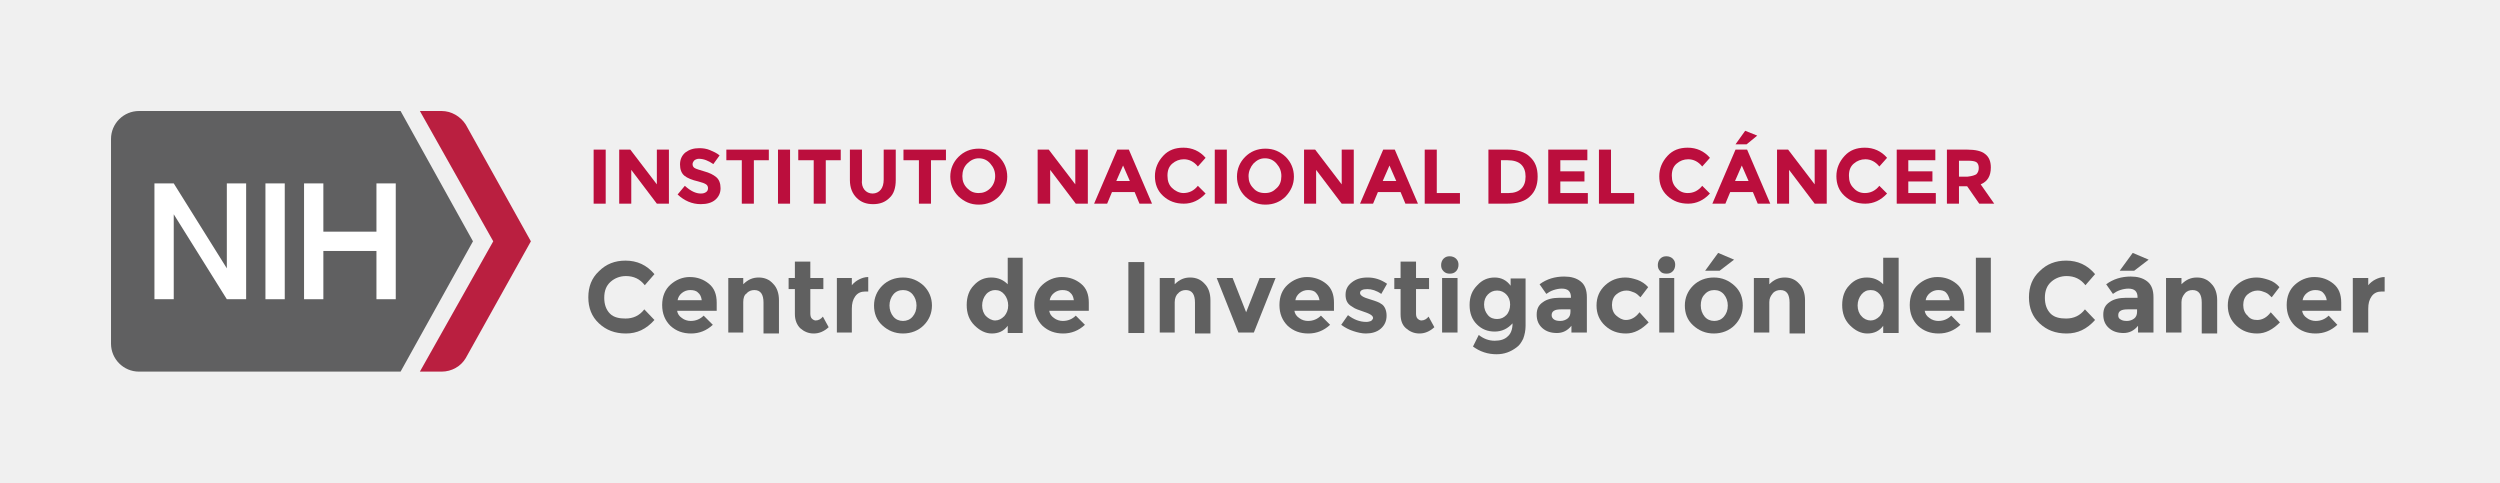
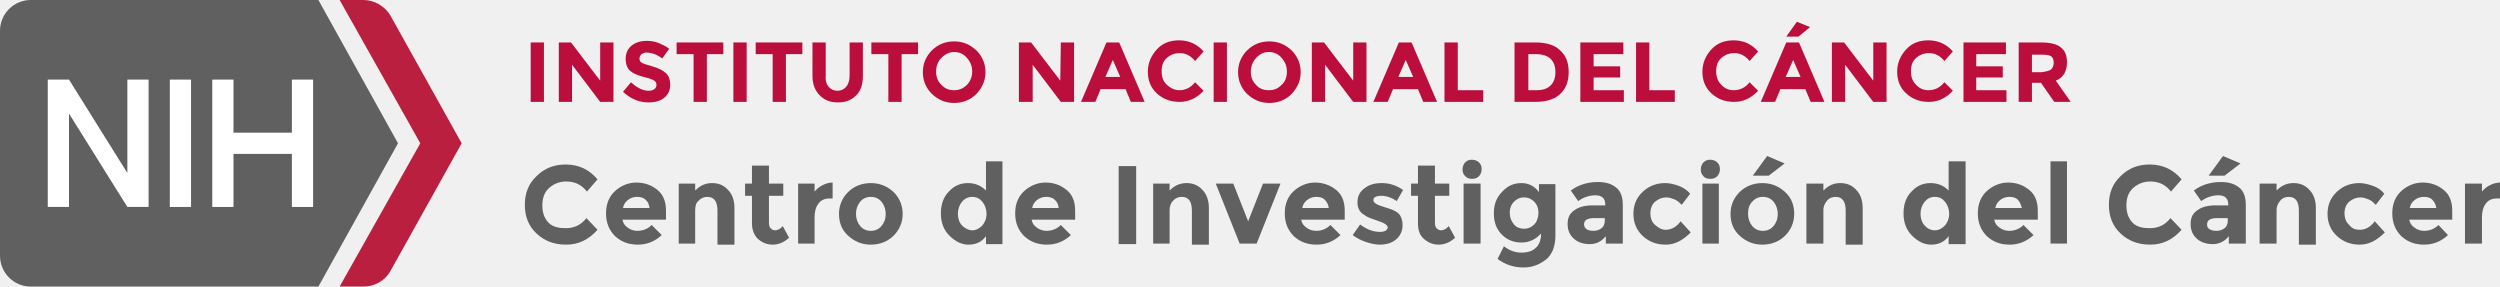
- <svg xmlns="http://www.w3.org/2000/svg" version="1.1" id="Layer_1" x="0px" y="0px" viewBox="0 0 518 100" style="enable-background:new 0 0 518 100;" xml:space="preserve">
+ <svg xmlns="http://www.w3.org/2000/svg" version="1.1" id="Layer_1" x="0px" y="0px" viewBox="0 0 471.1 54" style="enable-background:new 0 0 471.1 54;" xml:space="preserve">
  <style type="text/css">
	.st0{fill:#606061;}
	.st1{fill:#BA1F40;}
	.st2{fill:#FFFFFF;}
	.st3{enable-background:new    ;}
	.st4{fill:#606060;}
	.st5{fill:#BB0E3D;}
</style>
  <g>
    <g>
-       <path class="st0" d="M98,50L83,23H28.8c-3.2,0-5.8,2.6-5.8,5.8v42.4c0,3.2,2.6,5.8,5.8,5.8H83L98,50z" />
-       <path class="st1" d="M96.5,25.8c-1.1-1.7-3-2.8-5-2.8H87l15.2,27L87,77h4.5c2.1,0,4-1.1,5-2.8L110,50L96.5,25.8z" />
+       <g>
+         <path class="st0" d="M75,27L60,0H5.8C2.6,0,0,2.6,0,5.8v42.4C0,51.4,2.6,54,5.8,54H60L75,27z" />
+         <path class="st1" d="M73.5,2.8c-1.1-1.7-3-2.8-5-2.8H64l15.2,27L64,54h4.5c2.1,0,4-1.1,5-2.8L87,27L73.5,2.8z" />
+       </g>
+       <g>
+         <rect x="32" y="15" class="st2" width="4" height="24" />
+         <polygon class="st2" points="24,15 24,32.6 13,15 9,15 9,39 13,39 13,21.4 24,39 28,39 28,15    " />
+         <polygon class="st2" points="55,15 55,25 44,25 44,15 40,15 40,39 44,39 44,29 55,29 55,39 59,39 59,15    " />
+       </g>
+     </g>
+     <g class="st3">
+       <path class="st4" d="M106.6,43c1.6,0,2.9-0.6,3.9-1.9l2.1,2.2c-1.7,1.9-3.6,2.8-5.9,2.8c-2.3,0-4.1-0.7-5.6-2.1s-2.2-3.2-2.2-5.4    s0.7-4,2.2-5.4c1.5-1.5,3.3-2.2,5.5-2.2c2.4,0,4.4,0.9,6,2.8l-2,2.3c-1-1.3-2.3-1.9-3.9-1.9c-1.2,0-2.3,0.4-3.2,1.2    c-0.9,0.8-1.3,1.9-1.3,3.3c0,1.4,0.4,2.5,1.2,3.3S105.4,43,106.6,43z" />
+       <path class="st4" d="M124.7,44.3c-1.3,1.2-2.8,1.8-4.5,1.8s-3.1-0.5-4.3-1.6c-1.1-1.1-1.7-2.5-1.7-4.3s0.6-3.2,1.7-4.2    s2.5-1.6,4-1.6c1.6,0,2.9,0.5,4,1.4s1.6,2.2,1.6,3.9v1.7h-8.2c0.1,0.6,0.4,1.1,1,1.5c0.5,0.4,1.2,0.6,1.8,0.6c1.1,0,2-0.4,2.7-1.1    L124.7,44.3z M121.6,37.6c-0.4-0.4-1-0.5-1.6-0.5s-1.2,0.2-1.7,0.6c-0.5,0.4-0.8,0.9-0.9,1.5h5C122.3,38.5,122.1,38,121.6,37.6z" />
+       <path class="st4" d="M131,39.6v6.3h-3.1V34.6h3.1v1.3c1-1,2-1.4,3.2-1.4s2.2,0.4,3,1.3c0.8,0.8,1.2,2,1.2,3.4v6.9h-3.2v-6.4    c0-1.7-0.6-2.6-1.9-2.6c-0.6,0-1.2,0.2-1.6,0.7C131.2,38.1,131,38.8,131,39.6z" />
+       <path class="st4" d="M144.9,36.9V42c0,0.4,0.1,0.8,0.3,1s0.5,0.4,0.8,0.4c0.6,0,1.1-0.3,1.5-0.8l1.2,2.2c-1,0.9-2,1.3-3.1,1.3    s-2-0.4-2.8-1.1c-0.7-0.7-1.1-1.7-1.1-2.9v-5.2h-1.3v-2.3h1.3v-3.4h3.2v3.4h2.7v2.3C147.6,36.9,144.9,36.9,144.9,36.9z" />
+       <path class="st4" d="M156.3,37.4c-0.9,0-1.6,0.3-2.1,1s-0.7,1.5-0.7,2.6v4.9h-3.1V34.6h3.1v1.5c0.4-0.5,0.9-0.9,1.5-1.2    s1.2-0.5,1.9-0.5v3C156.9,37.4,156.3,37.4,156.3,37.4z" />
+       <path class="st4" d="M170.1,40.3c0,1.6-0.6,3-1.7,4.1c-1.1,1.1-2.6,1.7-4.3,1.7s-3.1-0.6-4.3-1.7s-1.7-2.5-1.7-4.1s0.6-3,1.7-4.1    c1.1-1.1,2.6-1.7,4.3-1.7s3.1,0.6,4.3,1.7C169.5,37.3,170.1,38.7,170.1,40.3z M161.3,40.3c0,0.9,0.3,1.7,0.8,2.3s1.2,0.9,2,0.9    s1.5-0.3,2-0.9s0.8-1.3,0.8-2.3c0-0.9-0.3-1.7-0.8-2.3s-1.2-0.9-2-0.9s-1.5,0.3-2,0.9C161.6,38.6,161.3,39.4,161.3,40.3z" />
+       <path class="st4" d="M182.5,46.1c-1.3,0-2.5-0.6-3.6-1.7s-1.6-2.5-1.6-4.2s0.5-3.1,1.5-4.1c1-1.1,2.2-1.6,3.6-1.6s2.5,0.5,3.4,1.4    v-5.5h3.1V46h-3.1v-1.5C185,45.6,183.9,46.1,182.5,46.1z M180.5,40.3c0,0.9,0.3,1.7,0.8,2.2s1.2,0.9,1.9,0.9s1.3-0.3,1.9-0.9    c0.5-0.6,0.8-1.3,0.8-2.2s-0.3-1.7-0.8-2.3s-1.1-0.9-1.9-0.9c-0.7,0-1.4,0.3-1.9,0.9C180.8,38.6,180.5,39.4,180.5,40.3z" />
+       <path class="st4" d="M201.8,44.3c-1.3,1.2-2.8,1.8-4.5,1.8s-3.1-0.5-4.3-1.6c-1.1-1.1-1.7-2.5-1.7-4.3s0.6-3.2,1.7-4.2    s2.5-1.6,4-1.6c1.6,0,2.9,0.5,4,1.4s1.6,2.2,1.6,3.9v1.7h-8.2c0.1,0.6,0.4,1.1,1,1.5c0.5,0.4,1.2,0.6,1.8,0.6c1.1,0,2-0.4,2.7-1.1    L201.8,44.3z M198.7,37.6c-0.4-0.4-1-0.5-1.6-0.5s-1.2,0.2-1.7,0.6c-0.5,0.4-0.8,0.9-0.9,1.5h5C199.4,38.5,199.2,38,198.7,37.6z" />
+       <path class="st4" d="M210.8,31.3h3.3V46h-3.3V31.3z" />
+       <path class="st4" d="M220.4,39.6v6.3h-3.1V34.6h3.1v1.3c1-1,2-1.4,3.2-1.4s2.2,0.4,3,1.3c0.8,0.8,1.2,2,1.2,3.4v6.9h-3.2v-6.4    c0-1.7-0.6-2.6-1.9-2.6c-0.6,0-1.2,0.2-1.6,0.7C220.7,38.1,220.4,38.8,220.4,39.6z" />
+       <path class="st4" d="M233.6,45.9l-4.5-11.3h3.3l2.8,7.1l2.8-7.1h3.3l-4.5,11.3C236.8,45.9,233.6,45.9,233.6,45.9z" />
+       <path class="st4" d="M252.6,44.3c-1.3,1.2-2.8,1.8-4.5,1.8s-3.1-0.5-4.3-1.6c-1.1-1.1-1.7-2.5-1.7-4.3s0.6-3.2,1.7-4.2    s2.5-1.6,4-1.6s2.9,0.5,4,1.4s1.6,2.2,1.6,3.9v1.7h-8.2c0.1,0.6,0.4,1.1,1,1.5c0.5,0.4,1.2,0.6,1.8,0.6c1.1,0,2-0.4,2.7-1.1    L252.6,44.3z M249.6,37.6c-0.4-0.4-1-0.5-1.6-0.5s-1.2,0.2-1.7,0.6s-0.8,0.9-0.9,1.5h5C250.3,38.5,250,38,249.6,37.6z" />
+       <path class="st4" d="M264.3,42.4c0,1.1-0.4,2-1.2,2.7s-1.9,1-3.1,1c-0.8,0-1.7-0.2-2.6-0.5s-1.7-0.7-2.5-1.3l1.4-2    c1.2,0.9,2.4,1.4,3.8,1.4c0.4,0,0.7-0.1,1-0.2c0.2-0.2,0.4-0.4,0.4-0.6c0-0.3-0.2-0.5-0.5-0.7s-0.8-0.4-1.4-0.6s-1.1-0.4-1.4-0.5    s-0.7-0.3-1.1-0.6c-0.9-0.5-1.3-1.3-1.3-2.4s0.4-1.9,1.3-2.6s1.9-1,3.3-1s2.7,0.4,4,1.3l-1.2,2.1c-1-0.7-2-1-2.9-1    c-1,0-1.5,0.3-1.5,0.8c0,0.3,0.2,0.5,0.5,0.7s0.8,0.4,1.5,0.6s1.2,0.4,1.5,0.5s0.7,0.3,1.1,0.6C263.9,40.5,264.3,41.3,264.3,42.4z    " />
+       <path class="st4" d="M270.4,36.9V42c0,0.4,0.1,0.8,0.3,1c0.2,0.2,0.5,0.4,0.8,0.4c0.6,0,1.1-0.3,1.5-0.8l1.2,2.2    c-1,0.9-2,1.3-3.1,1.3s-2-0.4-2.8-1.1s-1.1-1.7-1.1-2.9v-5.2h-1.3v-2.3h1.3v-3.4h3.2v3.4h2.7v2.3    C273.1,36.9,270.4,36.9,270.4,36.9z" />
+       <path class="st4" d="M276.1,33.2c-0.4-0.4-0.5-0.8-0.5-1.3s0.2-1,0.5-1.3c0.4-0.4,0.8-0.5,1.3-0.5s1,0.2,1.3,0.5    c0.4,0.4,0.5,0.8,0.5,1.3s-0.2,1-0.5,1.3c-0.4,0.4-0.8,0.5-1.3,0.5S276.5,33.6,276.1,33.2z M279,45.9h-3.2V34.6h3.2V45.9z" />
+       <path class="st4" d="M290.4,44c-1,1.1-2.2,1.7-3.7,1.7s-2.7-0.5-3.7-1.5s-1.5-2.3-1.5-4s0.5-3,1.6-4.1c1-1.1,2.2-1.6,3.6-1.6    s2.5,0.6,3.3,1.7v-1.5h3.1v9.8c0,1-0.2,1.9-0.5,2.7c-0.4,0.8-0.8,1.4-1.4,1.8c-1.2,0.9-2.5,1.4-4.1,1.4c-0.8,0-1.7-0.1-2.6-0.4    s-1.6-0.7-2.3-1.2l1.2-2.4c1,0.8,2.1,1.2,3.3,1.2c1.2,0,2.1-0.3,2.7-0.9C290,46.2,290.4,45.3,290.4,44z M289.9,40.1    c0-0.9-0.3-1.6-0.8-2.1s-1.1-0.8-1.9-0.8s-1.4,0.3-1.9,0.8s-0.8,1.2-0.8,2.1c0,0.9,0.3,1.6,0.8,2.2s1.2,0.8,1.9,0.8    c0.8,0,1.4-0.3,1.9-0.8S289.9,41,289.9,40.1z" />
+       <path class="st4" d="M305.6,45.9h-3v-1.4c-0.8,1-1.8,1.5-3,1.5s-2.2-0.3-3-1s-1.2-1.6-1.2-2.8s0.4-2,1.3-2.6    c0.8-0.6,2-0.9,3.4-0.9h2.4v-0.1c0-1.2-0.6-1.8-1.9-1.8c-0.5,0-1.1,0.1-1.7,0.3s-1.1,0.5-1.5,0.8l-1.4-2c1.5-1.1,3.2-1.6,5.1-1.6    c1.4,0,2.5,0.3,3.4,1s1.3,1.8,1.3,3.3v7.3H305.6z M302.4,41.6v-0.5h-2c-1.3,0-1.9,0.4-1.9,1.2c0,0.4,0.2,0.7,0.5,0.9    s0.7,0.3,1.3,0.3c0.6,0,1.1-0.2,1.5-0.5C302.2,42.7,302.4,42.2,302.4,41.6z" />
+       <path class="st4" d="M313.9,43.3c1,0,2-0.5,2.8-1.6l1.9,2.1c-1.5,1.5-3,2.3-4.7,2.3s-3.1-0.5-4.3-1.6c-1.2-1.1-1.8-2.5-1.8-4.2    s0.6-3.1,1.8-4.2s2.6-1.6,4.2-1.6c0.8,0,1.6,0.2,2.5,0.5c0.8,0.3,1.6,0.8,2.2,1.5l-1.6,2.1c-0.4-0.4-0.8-0.8-1.3-1s-1-0.4-1.6-0.4    c-0.8,0-1.5,0.3-2.1,0.8s-0.9,1.3-0.9,2.2s0.3,1.7,0.9,2.2S313.1,43.3,313.9,43.3z" />
+       <path class="st4" d="M321,33.2c-0.4-0.4-0.5-0.8-0.5-1.3s0.2-1,0.5-1.3c0.4-0.4,0.8-0.5,1.3-0.5s1,0.2,1.3,0.5    c0.4,0.4,0.5,0.8,0.5,1.3s-0.2,1-0.5,1.3c-0.4,0.4-0.8,0.5-1.3,0.5S321.3,33.6,321,33.2z M323.9,45.9h-3.1V34.6h3.1V45.9z" />
+       <path class="st4" d="M338.1,40.3c0,1.6-0.6,3-1.7,4.1s-2.6,1.7-4.3,1.7s-3.1-0.6-4.3-1.7s-1.7-2.5-1.7-4.1s0.6-3,1.7-4.1    s2.6-1.7,4.3-1.7s3.1,0.6,4.3,1.7C337.6,37.3,338.1,38.7,338.1,40.3z M329.4,40.3c0,0.9,0.3,1.7,0.8,2.3s1.2,0.9,2,0.9    s1.5-0.3,2-0.9s0.8-1.3,0.8-2.3c0-0.9-0.3-1.7-0.8-2.3s-1.2-0.9-2-0.9s-1.5,0.3-2,0.9C329.6,38.6,329.4,39.4,329.4,40.3z     M333.3,33.1h-3l2.7-3.7l3.3,1.4L333.3,33.1z" />
+       <path class="st4" d="M343.6,39.6v6.3h-3.2V34.6h3.2v1.3c1-1,2-1.4,3.2-1.4s2.2,0.4,3,1.3c0.8,0.8,1.2,2,1.2,3.4v6.9h-3.2v-6.4    c0-1.7-0.6-2.6-1.9-2.6c-0.6,0-1.2,0.2-1.6,0.7S343.6,38.8,343.6,39.6z" />
+       <path class="st4" d="M363.9,46.1c-1.3,0-2.5-0.6-3.6-1.7s-1.6-2.5-1.6-4.2s0.5-3.1,1.5-4.1c1-1.1,2.2-1.6,3.6-1.6s2.5,0.5,3.4,1.4    v-5.5h3.2V46h-3.2v-1.5C366.4,45.6,365.3,46.1,363.9,46.1z M361.9,40.3c0,0.9,0.3,1.7,0.8,2.2c0.5,0.6,1.2,0.9,1.9,0.9    c0.7,0,1.3-0.3,1.9-0.9c0.5-0.6,0.8-1.3,0.8-2.2s-0.3-1.7-0.8-2.3s-1.1-0.9-1.9-0.9s-1.4,0.3-1.9,0.9S361.9,39.4,361.9,40.3z" />
+       <path class="st4" d="M383.2,44.3c-1.3,1.2-2.8,1.8-4.5,1.8s-3.1-0.5-4.3-1.6c-1.1-1.1-1.7-2.5-1.7-4.3s0.6-3.2,1.7-4.2    s2.5-1.6,4-1.6c1.6,0,2.9,0.5,4,1.4s1.6,2.2,1.6,3.9v1.7h-8.2c0.1,0.6,0.4,1.1,1,1.5c0.5,0.4,1.2,0.6,1.8,0.6c1.1,0,2-0.4,2.7-1.1    L383.2,44.3z M380.2,37.6c-0.4-0.4-1-0.5-1.6-0.5s-1.2,0.2-1.7,0.6c-0.5,0.4-0.8,0.9-0.9,1.5h5C380.8,38.5,380.6,38,380.2,37.6z" />
+       <path class="st4" d="M389.5,45.9h-3.1V30.4h3.1V45.9z" />
+       <path class="st4" d="M405.1,43c1.6,0,2.9-0.6,3.9-1.9l2.1,2.2c-1.7,1.9-3.6,2.8-5.9,2.8s-4.1-0.7-5.6-2.1s-2.2-3.2-2.2-5.4    s0.7-4,2.2-5.4c1.5-1.5,3.3-2.2,5.5-2.2c2.4,0,4.4,0.9,6,2.8l-2,2.3c-1-1.3-2.3-1.9-3.9-1.9c-1.2,0-2.3,0.4-3.2,1.2    c-0.9,0.8-1.3,1.9-1.3,3.3c0,1.4,0.4,2.5,1.2,3.3S403.9,43,405.1,43z" />
+       <path class="st4" d="M423,45.9h-3v-1.4c-0.8,1-1.8,1.5-3,1.5s-2.2-0.3-3-1s-1.2-1.6-1.2-2.8s0.4-2,1.3-2.6c0.8-0.6,2-0.9,3.4-0.9    h2.4v-0.1c0-1.2-0.6-1.8-1.9-1.8c-0.5,0-1.1,0.1-1.7,0.3s-1.1,0.5-1.5,0.8l-1.4-2c1.5-1.1,3.2-1.6,5.1-1.6c1.4,0,2.5,0.3,3.4,1    s1.3,1.8,1.3,3.3v7.3H423z M419.8,41.6v-0.5h-2c-1.3,0-1.9,0.4-1.9,1.2c0,0.4,0.1,0.7,0.5,0.9c0.3,0.2,0.7,0.3,1.3,0.3    c0.6,0,1.1-0.2,1.5-0.5C419.6,42.7,419.8,42.2,419.8,41.6z M419.2,33.1h-3l2.7-3.7l3.3,1.4L419.2,33.1z" />
+       <path class="st4" d="M429,39.6v6.3h-3.2V34.6h3.2v1.3c1-1,2-1.4,3.2-1.4s2.2,0.4,3,1.3c0.8,0.8,1.2,2,1.2,3.4v6.9h-3.2v-6.4    c0-1.7-0.6-2.6-1.9-2.6c-0.6,0-1.2,0.2-1.6,0.7S429,38.8,429,39.6z" />
+       <path class="st4" d="M444.7,43.3c1,0,2-0.5,2.8-1.6l1.9,2.1c-1.5,1.5-3,2.3-4.7,2.3s-3.1-0.5-4.3-1.6s-1.8-2.5-1.8-4.2    s0.6-3.1,1.8-4.2c1.2-1.1,2.6-1.6,4.2-1.6c0.8,0,1.6,0.2,2.5,0.5s1.6,0.8,2.2,1.5l-1.6,2.1c-0.4-0.4-0.8-0.8-1.3-1s-1-0.4-1.6-0.4    c-0.8,0-1.5,0.3-2.1,0.8s-0.9,1.3-0.9,2.2s0.3,1.7,0.9,2.2C443.2,43.1,443.9,43.3,444.7,43.3z" />
+       <path class="st4" d="M461.3,44.3c-1.3,1.2-2.8,1.8-4.5,1.8s-3.1-0.5-4.3-1.6c-1.1-1.1-1.7-2.5-1.7-4.3s0.6-3.2,1.7-4.2    s2.5-1.6,4-1.6c1.6,0,2.9,0.5,4,1.4s1.6,2.2,1.6,3.9v1.7H454c0.1,0.6,0.4,1.1,1,1.5c0.5,0.4,1.2,0.6,1.8,0.6c1.1,0,2-0.4,2.7-1.1    L461.3,44.3z M458.3,37.6c-0.4-0.4-1-0.5-1.6-0.5s-1.2,0.2-1.7,0.6s-0.8,0.9-0.9,1.5h5C459,38.5,458.7,38,458.3,37.6z" />
+       <path class="st4" d="M470.5,37.4c-0.9,0-1.6,0.3-2.1,1s-0.7,1.5-0.7,2.6v4.9h-3.2V34.6h3.2v1.5c0.4-0.5,0.9-0.9,1.5-1.2    s1.2-0.5,1.9-0.5v3C471.1,37.4,470.5,37.4,470.5,37.4z" />
    </g>
    <g>
-       <rect x="55" y="38" class="st2" width="4" height="24" />
-       <polygon class="st2" points="47,38 47,55.6 36,38 32,38 32,62 36,62 36,44.4 47,62 51,62 51,38   " />
-       <polygon class="st2" points="78,38 78,48 67,48 67,38 63,38 63,62 67,62 67,52 78,52 78,62 82,62 82,38   " />
-     </g>
-   </g>
-   <g class="st3">
-     <path class="st4" d="M129.6,66c1.6,0,2.9-0.6,3.9-1.9l2.1,2.2c-1.7,1.9-3.6,2.8-5.9,2.8c-2.3,0-4.1-0.7-5.6-2.1s-2.2-3.2-2.2-5.4   s0.7-4,2.2-5.4c1.5-1.5,3.3-2.2,5.5-2.2c2.4,0,4.4,0.9,6,2.8l-2,2.3c-1-1.3-2.3-1.9-3.9-1.9c-1.2,0-2.3,0.4-3.2,1.2   c-0.9,0.8-1.3,1.9-1.3,3.3c0,1.4,0.4,2.5,1.2,3.3S128.4,66,129.6,66z" />
-     <path class="st4" d="M147.7,67.3c-1.3,1.2-2.8,1.8-4.5,1.8s-3.1-0.5-4.3-1.6c-1.1-1.1-1.7-2.5-1.7-4.3s0.6-3.2,1.7-4.2   s2.5-1.6,4-1.6c1.6,0,2.9,0.5,4,1.4s1.6,2.2,1.6,3.9v1.7h-8.2c0.1,0.6,0.4,1.1,1,1.5c0.5,0.4,1.2,0.6,1.8,0.6c1.1,0,2-0.4,2.7-1.1   L147.7,67.3z M144.6,60.6c-0.4-0.4-1-0.5-1.6-0.5s-1.2,0.2-1.7,0.6c-0.5,0.4-0.8,0.9-0.9,1.5h5C145.3,61.5,145.1,61,144.6,60.6z" />
-     <path class="st4" d="M154,62.6v6.3h-3.1V57.6h3.1v1.3c1-1,2-1.4,3.2-1.4s2.2,0.4,3,1.3c0.8,0.8,1.2,2,1.2,3.4v6.9h-3.2v-6.4   c0-1.7-0.6-2.6-1.9-2.6c-0.6,0-1.2,0.2-1.6,0.7C154.2,61.1,154,61.8,154,62.6z" />
-     <path class="st4" d="M167.9,59.9V65c0,0.4,0.1,0.8,0.3,1s0.5,0.4,0.8,0.4c0.6,0,1.1-0.3,1.5-0.8l1.2,2.2c-1,0.9-2,1.3-3.1,1.3   s-2-0.4-2.8-1.1c-0.7-0.7-1.1-1.7-1.1-2.9v-5.2h-1.3v-2.3h1.3v-3.4h3.2v3.4h2.7v2.3C170.6,59.9,167.9,59.9,167.9,59.9z" />
-     <path class="st4" d="M179.3,60.4c-0.9,0-1.6,0.3-2.1,1s-0.7,1.5-0.7,2.6v4.9h-3.1V57.6h3.1v1.5c0.4-0.5,0.9-0.9,1.5-1.2   s1.2-0.5,1.9-0.5v3C179.9,60.4,179.3,60.4,179.3,60.4z" />
-     <path class="st4" d="M193.1,63.3c0,1.6-0.6,3-1.7,4.1c-1.1,1.1-2.6,1.7-4.3,1.7s-3.1-0.6-4.3-1.7s-1.7-2.5-1.7-4.1s0.6-3,1.7-4.1   c1.1-1.1,2.6-1.7,4.3-1.7s3.1,0.6,4.3,1.7C192.5,60.3,193.1,61.7,193.1,63.3z M184.3,63.3c0,0.9,0.3,1.7,0.8,2.3s1.2,0.9,2,0.9   s1.5-0.3,2-0.9s0.8-1.3,0.8-2.3c0-0.9-0.3-1.7-0.8-2.3s-1.2-0.9-2-0.9s-1.5,0.3-2,0.9C184.6,61.6,184.3,62.4,184.3,63.3z" />
-     <path class="st4" d="M205.5,69.1c-1.3,0-2.5-0.6-3.6-1.7s-1.6-2.5-1.6-4.2s0.5-3.1,1.5-4.1c1-1.1,2.2-1.6,3.6-1.6s2.5,0.5,3.4,1.4   v-5.5h3.1V69h-3.1v-1.5C208,68.6,206.9,69.1,205.5,69.1z M203.5,63.3c0,0.9,0.3,1.7,0.8,2.2s1.2,0.9,1.9,0.9s1.3-0.3,1.9-0.9   c0.5-0.6,0.8-1.3,0.8-2.2s-0.3-1.7-0.8-2.3s-1.1-0.9-1.9-0.9c-0.7,0-1.4,0.3-1.9,0.9C203.8,61.6,203.5,62.4,203.5,63.3z" />
-     <path class="st4" d="M224.8,67.3c-1.3,1.2-2.8,1.8-4.5,1.8s-3.1-0.5-4.3-1.6c-1.1-1.1-1.7-2.5-1.7-4.3s0.6-3.2,1.7-4.2   s2.5-1.6,4-1.6c1.6,0,2.9,0.5,4,1.4s1.6,2.2,1.6,3.9v1.7h-8.2c0.1,0.6,0.4,1.1,1,1.5c0.5,0.4,1.2,0.6,1.8,0.6c1.1,0,2-0.4,2.7-1.1   L224.8,67.3z M221.7,60.6c-0.4-0.4-1-0.5-1.6-0.5s-1.2,0.2-1.7,0.6c-0.5,0.4-0.8,0.9-0.9,1.5h5C222.4,61.5,222.2,61,221.7,60.6z" />
-     <path class="st4" d="M233.8,54.3h3.3V69h-3.3V54.3z" />
-     <path class="st4" d="M243.4,62.6v6.3h-3.1V57.6h3.1v1.3c1-1,2-1.4,3.2-1.4s2.2,0.4,3,1.3c0.8,0.8,1.2,2,1.2,3.4v6.9h-3.2v-6.4   c0-1.7-0.6-2.6-1.9-2.6c-0.6,0-1.2,0.2-1.6,0.7C243.7,61.1,243.4,61.8,243.4,62.6z" />
-     <path class="st4" d="M256.6,68.9l-4.5-11.3h3.3l2.8,7.1l2.8-7.1h3.3l-4.5,11.3C259.8,68.9,256.6,68.9,256.6,68.9z" />
-     <path class="st4" d="M275.6,67.3c-1.3,1.2-2.8,1.8-4.5,1.8s-3.1-0.5-4.3-1.6c-1.1-1.1-1.7-2.5-1.7-4.3s0.6-3.2,1.7-4.2   s2.5-1.6,4-1.6s2.9,0.5,4,1.4s1.6,2.2,1.6,3.9v1.7h-8.2c0.1,0.6,0.4,1.1,1,1.5c0.5,0.4,1.2,0.6,1.8,0.6c1.1,0,2-0.4,2.7-1.1   L275.6,67.3z M272.6,60.6c-0.4-0.4-1-0.5-1.6-0.5s-1.2,0.2-1.7,0.6s-0.8,0.9-0.9,1.5h5C273.3,61.5,273,61,272.6,60.6z" />
-     <path class="st4" d="M287.3,65.4c0,1.1-0.4,2-1.2,2.7s-1.9,1-3.1,1c-0.8,0-1.7-0.2-2.6-0.5s-1.7-0.7-2.5-1.3l1.4-2   c1.2,0.9,2.4,1.4,3.8,1.4c0.4,0,0.7-0.1,1-0.2c0.2-0.2,0.4-0.4,0.4-0.6c0-0.3-0.2-0.5-0.5-0.7s-0.8-0.4-1.4-0.6s-1.1-0.4-1.4-0.5   s-0.7-0.3-1.1-0.6c-0.9-0.5-1.3-1.3-1.3-2.4s0.4-1.9,1.3-2.6s1.9-1,3.3-1s2.7,0.4,4,1.3l-1.2,2.1c-1-0.7-2-1-2.9-1   c-1,0-1.5,0.3-1.5,0.8c0,0.3,0.2,0.5,0.5,0.7s0.8,0.4,1.5,0.6s1.2,0.4,1.5,0.5s0.7,0.3,1.1,0.6C286.9,63.5,287.3,64.3,287.3,65.4z" />
-     <path class="st4" d="M293.4,59.9V65c0,0.4,0.1,0.8,0.3,1c0.2,0.2,0.5,0.4,0.8,0.4c0.6,0,1.1-0.3,1.5-0.8l1.2,2.2   c-1,0.9-2,1.3-3.1,1.3s-2-0.4-2.8-1.1s-1.1-1.7-1.1-2.9v-5.2h-1.3v-2.3h1.3v-3.4h3.2v3.4h2.7v2.3C296.1,59.9,293.4,59.9,293.4,59.9   z" />
-     <path class="st4" d="M299.1,56.2c-0.4-0.4-0.5-0.8-0.5-1.3s0.2-1,0.5-1.3c0.4-0.4,0.8-0.5,1.3-0.5s1,0.2,1.3,0.5   c0.4,0.4,0.5,0.8,0.5,1.3s-0.2,1-0.5,1.3c-0.4,0.4-0.8,0.5-1.3,0.5S299.5,56.6,299.1,56.2z M302,68.9h-3.2V57.6h3.2V68.9z" />
-     <path class="st4" d="M313.4,67c-1,1.1-2.2,1.7-3.7,1.7s-2.7-0.5-3.7-1.5s-1.5-2.3-1.5-4s0.5-3,1.6-4.1c1-1.1,2.2-1.6,3.6-1.6   s2.5,0.6,3.3,1.7v-1.5h3.1v9.8c0,1-0.2,1.9-0.5,2.7c-0.4,0.8-0.8,1.4-1.4,1.8c-1.2,0.9-2.5,1.4-4.1,1.4c-0.8,0-1.7-0.1-2.6-0.4   s-1.6-0.7-2.3-1.2l1.2-2.4c1,0.8,2.1,1.2,3.3,1.2c1.2,0,2.1-0.3,2.7-0.9C313,69.2,313.4,68.3,313.4,67z M312.9,63.1   c0-0.9-0.3-1.6-0.8-2.1s-1.1-0.8-1.9-0.8s-1.4,0.3-1.9,0.8s-0.8,1.2-0.8,2.1c0,0.9,0.3,1.6,0.8,2.2s1.2,0.8,1.9,0.8   c0.8,0,1.4-0.3,1.9-0.8S312.9,64,312.9,63.1z" />
-     <path class="st4" d="M328.6,68.9h-3v-1.4c-0.8,1-1.8,1.5-3,1.5s-2.2-0.3-3-1s-1.2-1.6-1.2-2.8s0.4-2,1.3-2.6c0.8-0.6,2-0.9,3.4-0.9   h2.4v-0.1c0-1.2-0.6-1.8-1.9-1.8c-0.5,0-1.1,0.1-1.7,0.3s-1.1,0.5-1.5,0.8l-1.4-2c1.5-1.1,3.2-1.6,5.1-1.6c1.4,0,2.5,0.3,3.4,1   s1.3,1.8,1.3,3.3v7.3H328.6z M325.4,64.6v-0.5h-2c-1.3,0-1.9,0.4-1.9,1.2c0,0.4,0.2,0.7,0.5,0.9s0.7,0.3,1.3,0.3   c0.6,0,1.1-0.2,1.5-0.5C325.2,65.7,325.4,65.2,325.4,64.6z" />
-     <path class="st4" d="M336.9,66.3c1,0,2-0.5,2.8-1.6l1.9,2.1c-1.5,1.5-3,2.3-4.7,2.3s-3.1-0.5-4.3-1.6c-1.2-1.1-1.8-2.5-1.8-4.2   s0.6-3.1,1.8-4.2s2.6-1.6,4.2-1.6c0.8,0,1.6,0.2,2.5,0.5c0.8,0.3,1.6,0.8,2.2,1.5l-1.6,2.1c-0.4-0.4-0.8-0.8-1.3-1s-1-0.4-1.6-0.4   c-0.8,0-1.5,0.3-2.1,0.8s-0.9,1.3-0.9,2.2s0.3,1.7,0.9,2.2S336.1,66.3,336.9,66.3z" />
-     <path class="st4" d="M344,56.2c-0.4-0.4-0.5-0.8-0.5-1.3s0.2-1,0.5-1.3c0.4-0.4,0.8-0.5,1.3-0.5s1,0.2,1.3,0.5   c0.4,0.4,0.5,0.8,0.5,1.3s-0.2,1-0.5,1.3c-0.4,0.4-0.8,0.5-1.3,0.5S344.3,56.6,344,56.2z M346.9,68.9h-3.1V57.6h3.1V68.9z" />
-     <path class="st4" d="M361.1,63.3c0,1.6-0.6,3-1.7,4.1s-2.6,1.7-4.3,1.7s-3.1-0.6-4.3-1.7s-1.7-2.5-1.7-4.1s0.6-3,1.7-4.1   s2.6-1.7,4.3-1.7s3.1,0.6,4.3,1.7C360.6,60.3,361.1,61.7,361.1,63.3z M352.4,63.3c0,0.9,0.3,1.7,0.8,2.3s1.2,0.9,2,0.9   s1.5-0.3,2-0.9s0.8-1.3,0.8-2.3c0-0.9-0.3-1.7-0.8-2.3s-1.2-0.9-2-0.9s-1.5,0.3-2,0.9C352.6,61.6,352.4,62.4,352.4,63.3z    M356.3,56.1h-3l2.7-3.7l3.3,1.4L356.3,56.1z" />
-     <path class="st4" d="M366.6,62.6v6.3h-3.2V57.6h3.2v1.3c1-1,2-1.4,3.2-1.4s2.2,0.4,3,1.3c0.8,0.8,1.2,2,1.2,3.4v6.9h-3.2v-6.4   c0-1.7-0.6-2.6-1.9-2.6c-0.6,0-1.2,0.2-1.6,0.7S366.6,61.8,366.6,62.6z" />
-     <path class="st4" d="M386.9,69.1c-1.3,0-2.5-0.6-3.6-1.7s-1.6-2.5-1.6-4.2s0.5-3.1,1.5-4.1c1-1.1,2.2-1.6,3.6-1.6s2.5,0.5,3.4,1.4   v-5.5h3.2V69h-3.2v-1.5C389.4,68.6,388.3,69.1,386.9,69.1z M384.9,63.3c0,0.9,0.3,1.7,0.8,2.2c0.5,0.6,1.2,0.9,1.9,0.9   c0.7,0,1.3-0.3,1.9-0.9c0.5-0.6,0.8-1.3,0.8-2.2s-0.3-1.7-0.8-2.3s-1.1-0.9-1.9-0.9s-1.4,0.3-1.9,0.9S384.9,62.4,384.9,63.3z" />
-     <path class="st4" d="M406.2,67.3c-1.3,1.2-2.8,1.8-4.5,1.8s-3.1-0.5-4.3-1.6c-1.1-1.1-1.7-2.5-1.7-4.3s0.6-3.2,1.7-4.2   s2.5-1.6,4-1.6c1.6,0,2.9,0.5,4,1.4s1.6,2.2,1.6,3.9v1.7h-8.2c0.1,0.6,0.4,1.1,1,1.5c0.5,0.4,1.2,0.6,1.8,0.6c1.1,0,2-0.4,2.7-1.1   L406.2,67.3z M403.2,60.6c-0.4-0.4-1-0.5-1.6-0.5s-1.2,0.2-1.7,0.6c-0.5,0.4-0.8,0.9-0.9,1.5h5C403.8,61.5,403.6,61,403.2,60.6z" />
-     <path class="st4" d="M412.5,68.9h-3.1V53.4h3.1V68.9z" />
-     <path class="st4" d="M428.1,66c1.6,0,2.9-0.6,3.9-1.9l2.1,2.2c-1.7,1.9-3.6,2.8-5.9,2.8s-4.1-0.7-5.6-2.1s-2.2-3.2-2.2-5.4   s0.7-4,2.2-5.4c1.5-1.5,3.3-2.2,5.5-2.2c2.4,0,4.4,0.9,6,2.8l-2,2.3c-1-1.3-2.3-1.9-3.9-1.9c-1.2,0-2.3,0.4-3.2,1.2   c-0.9,0.8-1.3,1.9-1.3,3.3c0,1.4,0.4,2.5,1.2,3.3S426.9,66,428.1,66z" />
-     <path class="st4" d="M446,68.9h-3v-1.4c-0.8,1-1.8,1.5-3,1.5s-2.2-0.3-3-1s-1.2-1.6-1.2-2.8s0.4-2,1.3-2.6c0.8-0.6,2-0.9,3.4-0.9   h2.4v-0.1c0-1.2-0.6-1.8-1.9-1.8c-0.5,0-1.1,0.1-1.7,0.3s-1.1,0.5-1.5,0.8l-1.4-2c1.5-1.1,3.2-1.6,5.1-1.6c1.4,0,2.5,0.3,3.4,1   s1.3,1.8,1.3,3.3v7.3H446z M442.8,64.6v-0.5h-2c-1.3,0-1.9,0.4-1.9,1.2c0,0.4,0.1,0.7,0.5,0.9c0.3,0.2,0.7,0.3,1.3,0.3   c0.6,0,1.1-0.2,1.5-0.5C442.6,65.7,442.8,65.2,442.8,64.6z M442.2,56.1h-3l2.7-3.7l3.3,1.4L442.2,56.1z" />
-     <path class="st4" d="M452,62.6v6.3h-3.2V57.6h3.2v1.3c1-1,2-1.4,3.2-1.4s2.2,0.4,3,1.3c0.8,0.8,1.2,2,1.2,3.4v6.9h-3.2v-6.4   c0-1.7-0.6-2.6-1.9-2.6c-0.6,0-1.2,0.2-1.6,0.7S452,61.8,452,62.6z" />
-     <path class="st4" d="M467.7,66.3c1,0,2-0.5,2.8-1.6l1.9,2.1c-1.5,1.5-3,2.3-4.7,2.3s-3.1-0.5-4.3-1.6s-1.8-2.5-1.8-4.2   s0.6-3.1,1.8-4.2c1.2-1.1,2.6-1.6,4.2-1.6c0.8,0,1.6,0.2,2.5,0.5s1.6,0.8,2.2,1.5l-1.6,2.1c-0.4-0.4-0.8-0.8-1.3-1s-1-0.4-1.6-0.4   c-0.8,0-1.5,0.3-2.1,0.8s-0.9,1.3-0.9,2.2s0.3,1.7,0.9,2.2C466.2,66.1,466.9,66.3,467.7,66.3z" />
-     <path class="st4" d="M484.3,67.3c-1.3,1.2-2.8,1.8-4.5,1.8s-3.1-0.5-4.3-1.6c-1.1-1.1-1.7-2.5-1.7-4.3s0.6-3.2,1.7-4.2   s2.5-1.6,4-1.6c1.6,0,2.9,0.5,4,1.4s1.6,2.2,1.6,3.9v1.7H477c0.1,0.6,0.4,1.1,1,1.5c0.5,0.4,1.2,0.6,1.8,0.6c1.1,0,2-0.4,2.7-1.1   L484.3,67.3z M481.3,60.6c-0.4-0.4-1-0.5-1.6-0.5s-1.2,0.2-1.7,0.6s-0.8,0.9-0.9,1.5h5C482,61.5,481.7,61,481.3,60.6z" />
-     <path class="st4" d="M493.5,60.4c-0.9,0-1.6,0.3-2.1,1s-0.7,1.5-0.7,2.6v4.9h-3.2V57.6h3.2v1.5c0.4-0.5,0.9-0.9,1.5-1.2   s1.2-0.5,1.9-0.5v3C494.1,60.4,493.5,60.4,493.5,60.4z" />
-   </g>
-   <g>
-     <g class="st3">
-       <path class="st5" d="M123,31h2.5v11.2H123V31z" />
-       <path class="st5" d="M136.1,31h2.5v11.2h-2.5l-5.3-7v7h-2.5V31h2.3l5.5,7.2V31z" />
-     </g>
-     <g class="st3">
-       <path class="st5" d="M143.9,33.2c-0.2,0.2-0.4,0.5-0.4,0.8s0.1,0.6,0.4,0.8c0.3,0.2,1,0.4,2,0.7c1.1,0.3,1.9,0.7,2.5,1.2    c0.6,0.5,0.9,1.3,0.9,2.3c0,1-0.4,1.8-1.1,2.4s-1.7,0.9-3,0.9c-1.8,0-3.4-0.7-4.8-2l1.5-1.8c1.2,1.1,2.3,1.6,3.3,1.6    c0.5,0,0.8-0.1,1.1-0.3c0.3-0.2,0.4-0.5,0.4-0.8s-0.1-0.6-0.4-0.8s-0.8-0.4-1.6-0.6c-1.3-0.3-2.3-0.7-2.9-1.2s-0.9-1.3-0.9-2.3    c0-1.1,0.4-1.9,1.1-2.5c0.8-0.6,1.7-0.9,2.9-0.9c0.7,0,1.5,0.1,2.2,0.4c0.7,0.3,1.4,0.6,2,1.1l-1.3,1.8c-1-0.7-2-1.1-3-1.1    C144.5,32.9,144.2,33,143.9,33.2z" />
-     </g>
-     <g class="st3">
-       <path class="st5" d="M156.2,33.2v9h-2.5v-9h-3.2V31h8.8v2.2H156.2z" />
-       <path class="st5" d="M161.2,31h2.5v11.2h-2.5V31z" />
-       <path class="st5" d="M171.1,33.2v9h-2.5v-9h-3.2V31h8.8v2.2H171.1z" />
-       <path class="st5" d="M179.1,39.3c0.4,0.5,1,0.8,1.7,0.8c0.7,0,1.3-0.3,1.7-0.8c0.4-0.5,0.6-1.2,0.6-2.1V31h2.5v6.3    c0,1.6-0.4,2.9-1.3,3.7c-0.9,0.9-2,1.3-3.4,1.3c-1.4,0-2.5-0.4-3.4-1.3c-0.9-0.9-1.4-2.1-1.4-3.7V31h2.5v6.2    C178.5,38.1,178.7,38.8,179.1,39.3z" />
-     </g>
-     <g class="st3">
-       <path class="st5" d="M192.9,33.2v9h-2.5v-9h-3.2V31h8.8v2.2H192.9z" />
-     </g>
-     <g class="st3">
-       <path class="st5" d="M207,40.7c-1.1,1.1-2.5,1.7-4.2,1.7s-3-0.6-4.2-1.7c-1.1-1.1-1.7-2.5-1.7-4.1s0.6-3,1.7-4.1    c1.1-1.1,2.5-1.7,4.2-1.7s3,0.6,4.2,1.7c1.1,1.1,1.7,2.5,1.7,4.1S208.1,39.5,207,40.7z M206.2,36.5c0-1-0.3-1.8-1-2.6    c-0.6-0.7-1.4-1.1-2.4-1.1c-0.9,0-1.7,0.4-2.4,1.1s-1,1.6-1,2.6s0.3,1.8,1,2.5s1.4,1,2.4,1c0.9,0,1.7-0.3,2.4-1    C205.8,38.4,206.2,37.5,206.2,36.5z" />
-       <path class="st5" d="M222.9,31h2.5v11.2h-2.5l-5.3-7v7H215V31h2.3l5.5,7.2V31z" />
-       <path class="st5" d="M236.1,42.2l-1-2.4h-4.7l-1,2.4h-2.7l4.8-11.2h2.4l4.8,11.2H236.1z M232.7,34.3l-1.4,3.2h2.8L232.7,34.3z" />
-       <path class="st5" d="M245.2,40c1.2,0,2.2-0.5,3-1.5l1.6,1.6c-1.3,1.4-2.8,2.1-4.5,2.1s-3.1-0.5-4.3-1.6s-1.7-2.5-1.7-4.1    s0.6-3,1.7-4.2s2.5-1.7,4.2-1.7c1.8,0,3.4,0.7,4.6,2.1l-1.6,1.8c-0.8-1-1.8-1.5-2.9-1.5c-0.9,0-1.7,0.3-2.4,0.9s-1,1.4-1,2.5    s0.3,1.9,0.9,2.5S244.3,40,245.2,40z" />
-       <path class="st5" d="M251.7,31h2.5v11.2h-2.5V31z" />
-       <path class="st5" d="M266.4,40.7c-1.1,1.1-2.5,1.7-4.2,1.7s-3-0.6-4.2-1.7c-1.1-1.1-1.7-2.5-1.7-4.1s0.6-3,1.7-4.1    c1.1-1.1,2.5-1.7,4.2-1.7s3,0.6,4.2,1.7c1.1,1.1,1.7,2.5,1.7,4.1S267.5,39.5,266.4,40.7z M265.5,36.5c0-1-0.3-1.8-1-2.6    c-0.6-0.7-1.4-1.1-2.4-1.1s-1.7,0.4-2.4,1.1c-0.6,0.7-1,1.6-1,2.6s0.3,1.8,1,2.5c0.6,0.7,1.4,1,2.4,1s1.7-0.3,2.4-1    C265.2,38.4,265.5,37.5,265.5,36.5z" />
-       <path class="st5" d="M278,31h2.5v11.2H278l-5.3-7v7h-2.5V31h2.3l5.5,7.2V31z" />
-       <path class="st5" d="M291.2,42.2l-1-2.4h-4.7l-1,2.4h-2.7l4.8-11.2h2.4l4.8,11.2H291.2z M287.9,34.3l-1.4,3.2h2.8L287.9,34.3z" />
-       <path class="st5" d="M295.2,42.2V31h2.5v9h4.8v2.2H295.2z" />
-       <path class="st5" d="M317,32.5c1.1,1,1.6,2.3,1.6,4.1c0,1.7-0.5,3.1-1.6,4.1c-1,1-2.6,1.5-4.8,1.5h-3.8V31h4    C314.4,31,316,31.5,317,32.5z M315.2,39.1c0.6-0.6,0.9-1.4,0.9-2.5s-0.3-1.9-0.9-2.5c-0.6-0.6-1.6-0.9-2.8-0.9H311V40h1.6    C313.7,40,314.6,39.7,315.2,39.1z" />
-       <path class="st5" d="M328.9,31v2.2h-5.6v2.3h5v2.1h-5V40h5.7v2.2h-8.2V31H328.9z" />
-       <path class="st5" d="M331.3,42.2V31h2.5v9h4.8v2.2H331.3z" />
-       <path class="st5" d="M349.7,40c1.2,0,2.2-0.5,3-1.5l1.6,1.6c-1.3,1.4-2.8,2.1-4.5,2.1c-1.7,0-3.1-0.5-4.3-1.6s-1.7-2.5-1.7-4.1    s0.6-3,1.7-4.2s2.5-1.7,4.2-1.7c1.8,0,3.4,0.7,4.6,2.1l-1.6,1.8c-0.8-1-1.8-1.5-2.9-1.5c-0.9,0-1.7,0.3-2.4,0.9    c-0.7,0.6-1,1.4-1,2.5s0.3,1.9,0.9,2.5C348,39.7,348.8,40,349.7,40z" />
-       <path class="st5" d="M364.2,42.2l-1-2.4h-4.7l-1,2.4h-2.7l4.8-11.2h2.4l4.8,11.2H364.2z M360.9,34.3l-1.4,3.2h2.8L360.9,34.3z     M361.9,29.9h-2.3l2-2.8l2.5,1L361.9,29.9z" />
-       <path class="st5" d="M376,31h2.5v11.2H376l-5.3-7v7h-2.5V31h2.3l5.5,7.2V31z" />
-       <path class="st5" d="M386.4,40c1.2,0,2.2-0.5,3-1.5l1.6,1.6c-1.3,1.4-2.8,2.1-4.5,2.1c-1.7,0-3.1-0.5-4.3-1.6s-1.7-2.5-1.7-4.1    s0.6-3,1.7-4.2s2.5-1.7,4.2-1.7c1.8,0,3.4,0.7,4.6,2.1l-1.6,1.8c-0.8-1-1.8-1.5-2.9-1.5c-0.9,0-1.7,0.3-2.4,0.9    c-0.7,0.6-1,1.4-1,2.5s0.3,1.9,0.9,2.5C384.7,39.7,385.5,40,386.4,40z" />
-       <path class="st5" d="M401,31v2.2h-5.6v2.3h5v2.1h-5V40h5.7v2.2H393V31H401z" />
-       <path class="st5" d="M412.5,34.7c0,1.8-0.7,2.9-2.1,3.5l2.8,4h-3.1l-2.5-3.6h-1.7v3.6h-2.5V31h4.2c1.7,0,3,0.3,3.7,0.9    C412.1,32.5,412.5,33.4,412.5,34.7z M409.5,36.1c0.3-0.3,0.5-0.7,0.5-1.3s-0.2-1-0.5-1.2c-0.3-0.2-0.9-0.3-1.7-0.3h-1.9v3.3h1.8    C408.6,36.5,409.2,36.3,409.5,36.1z" />
+       <g class="st3">
+         <path class="st5" d="M100,8h2.5v11.2H100V8z" />
+         <path class="st5" d="M113.1,8h2.5v11.2h-2.5l-5.3-7v7h-2.5V8h2.3l5.5,7.2V8z" />
+       </g>
+       <g class="st3">
+         <path class="st5" d="M120.9,10.2c-0.2,0.2-0.4,0.5-0.4,0.8s0.1,0.6,0.4,0.8c0.3,0.2,1,0.4,2,0.7c1.1,0.3,1.9,0.7,2.5,1.2     s0.9,1.3,0.9,2.3s-0.4,1.8-1.1,2.4s-1.7,0.9-3,0.9c-1.8,0-3.4-0.7-4.8-2l1.5-1.8c1.2,1.1,2.3,1.6,3.3,1.6c0.5,0,0.8-0.1,1.1-0.3     s0.4-0.5,0.4-0.8s-0.1-0.6-0.4-0.8s-0.8-0.4-1.6-0.6c-1.3-0.3-2.3-0.7-2.9-1.2s-0.9-1.3-0.9-2.3c0-1.1,0.4-1.9,1.1-2.5     c0.8-0.6,1.7-0.9,2.9-0.9c0.7,0,1.5,0.1,2.2,0.4s1.4,0.6,2,1.1l-1.3,1.8c-1-0.7-2-1.1-3-1.1C121.5,9.9,121.2,10,120.9,10.2z" />
+       </g>
+       <g class="st3">
+         <path class="st5" d="M133.2,10.2v9h-2.5v-9h-3.2V8h8.8v2.2H133.2z" />
+         <path class="st5" d="M138.2,8h2.5v11.2h-2.5V8z" />
+         <path class="st5" d="M148.1,10.2v9h-2.5v-9h-3.2V8h8.8v2.2H148.1z" />
+         <path class="st5" d="M156.1,16.3c0.4,0.5,1,0.8,1.7,0.8s1.3-0.3,1.7-0.8s0.6-1.2,0.6-2.1V8h2.5v6.3c0,1.6-0.4,2.9-1.3,3.7     c-0.9,0.9-2,1.3-3.4,1.3s-2.5-0.4-3.4-1.3c-0.9-0.9-1.4-2.1-1.4-3.7V8h2.5v6.2C155.5,15.1,155.7,15.8,156.1,16.3z" />
+       </g>
+       <g class="st3">
+         <path class="st5" d="M169.9,10.2v9h-2.5v-9h-3.2V8h8.8v2.2H169.9z" />
+       </g>
+       <g class="st3">
+         <path class="st5" d="M184,17.7c-1.1,1.1-2.5,1.7-4.2,1.7s-3-0.6-4.2-1.7c-1.1-1.1-1.7-2.5-1.7-4.1s0.6-3,1.7-4.1     c1.1-1.1,2.5-1.7,4.2-1.7s3,0.6,4.2,1.7c1.1,1.1,1.7,2.5,1.7,4.1S185.1,16.5,184,17.7z M183.2,13.5c0-1-0.3-1.8-1-2.6     c-0.6-0.7-1.4-1.1-2.4-1.1c-0.9,0-1.7,0.4-2.4,1.1s-1,1.6-1,2.6s0.3,1.8,1,2.5s1.4,1,2.4,1c0.9,0,1.7-0.3,2.4-1     C182.8,15.4,183.2,14.5,183.2,13.5z" />
+         <path class="st5" d="M199.9,8h2.5v11.2h-2.5l-5.3-7v7H192V8h2.3l5.5,7.2L199.9,8L199.9,8z" />
+         <path class="st5" d="M213.1,19.2l-1-2.4h-4.7l-1,2.4h-2.7L208.5,8h2.4l4.8,11.2H213.1z M209.7,11.3l-1.4,3.2h2.8L209.7,11.3z" />
+         <path class="st5" d="M222.2,17c1.2,0,2.2-0.5,3-1.5l1.6,1.6c-1.3,1.4-2.8,2.1-4.5,2.1s-3.1-0.5-4.3-1.6s-1.7-2.5-1.7-4.1     s0.6-3,1.7-4.2s2.5-1.7,4.2-1.7c1.8,0,3.4,0.7,4.6,2.1l-1.6,1.8c-0.8-1-1.8-1.5-2.9-1.5c-0.9,0-1.7,0.3-2.4,0.9s-1,1.4-1,2.5     s0.3,1.9,0.9,2.5S221.3,17,222.2,17z" />
+         <path class="st5" d="M228.7,8h2.5v11.2h-2.5V8z" />
+         <path class="st5" d="M243.4,17.7c-1.1,1.1-2.5,1.7-4.2,1.7s-3-0.6-4.2-1.7c-1.1-1.1-1.7-2.5-1.7-4.1s0.6-3,1.7-4.1     c1.1-1.1,2.5-1.7,4.2-1.7s3,0.6,4.2,1.7c1.1,1.1,1.7,2.5,1.7,4.1S244.5,16.5,243.4,17.7z M242.5,13.5c0-1-0.3-1.8-1-2.6     c-0.6-0.7-1.4-1.1-2.4-1.1s-1.7,0.4-2.4,1.1c-0.6,0.7-1,1.6-1,2.6s0.3,1.8,1,2.5c0.6,0.7,1.4,1,2.4,1s1.7-0.3,2.4-1     C242.2,15.4,242.5,14.5,242.5,13.5z" />
+         <path class="st5" d="M255,8h2.5v11.2H255l-5.3-7v7h-2.5V8h2.3l5.5,7.2V8z" />
+         <path class="st5" d="M268.2,19.2l-1-2.4h-4.7l-1,2.4h-2.7L263.6,8h2.4l4.8,11.2H268.2z M264.9,11.3l-1.4,3.2h2.8L264.9,11.3z" />
+         <path class="st5" d="M272.2,19.2V8h2.5v9h4.8v2.2H272.2z" />
+         <path class="st5" d="M294,9.5c1.1,1,1.6,2.3,1.6,4.1c0,1.7-0.5,3.1-1.6,4.1c-1,1-2.6,1.5-4.8,1.5h-3.8V8h4     C291.4,8,293,8.5,294,9.5z M292.2,16.1c0.6-0.6,0.9-1.4,0.9-2.5s-0.3-1.9-0.9-2.5s-1.6-0.9-2.8-0.9H288V17h1.6     C290.7,17,291.6,16.7,292.2,16.1z" />
+         <path class="st5" d="M305.9,8v2.2h-5.6v2.3h5v2.1h-5V17h5.7v2.2h-8.2V8H305.9z" />
+         <path class="st5" d="M308.3,19.2V8h2.5v9h4.8v2.2H308.3z" />
+         <path class="st5" d="M326.7,17c1.2,0,2.2-0.5,3-1.5l1.6,1.6c-1.3,1.4-2.8,2.1-4.5,2.1s-3.1-0.5-4.3-1.6s-1.7-2.5-1.7-4.1     s0.6-3,1.7-4.2s2.5-1.7,4.2-1.7c1.8,0,3.4,0.7,4.6,2.1l-1.6,1.8c-0.8-1-1.8-1.5-2.9-1.5c-0.9,0-1.7,0.3-2.4,0.9     c-0.7,0.6-1,1.4-1,2.5s0.3,1.9,0.9,2.5C325,16.7,325.8,17,326.7,17z" />
+         <path class="st5" d="M341.2,19.2l-1-2.4h-4.7l-1,2.4h-2.7L336.6,8h2.4l4.8,11.2H341.2z M337.9,11.3l-1.4,3.2h2.8L337.9,11.3z      M338.9,6.9h-2.3l2-2.8l2.5,1L338.9,6.9z" />
+         <path class="st5" d="M353,8h2.5v11.2H353l-5.3-7v7h-2.5V8h2.3l5.5,7.2V8z" />
+         <path class="st5" d="M363.4,17c1.2,0,2.2-0.5,3-1.5l1.6,1.6c-1.3,1.4-2.8,2.1-4.5,2.1s-3.1-0.5-4.3-1.6s-1.7-2.5-1.7-4.1     s0.6-3,1.7-4.2s2.5-1.7,4.2-1.7c1.8,0,3.4,0.7,4.6,2.1l-1.6,1.8c-0.8-1-1.8-1.5-2.9-1.5c-0.9,0-1.7,0.3-2.4,0.9     c-0.7,0.6-1,1.4-1,2.5s0.3,1.9,0.9,2.5C361.7,16.7,362.5,17,363.4,17z" />
+         <path class="st5" d="M378,8v2.2h-5.6v2.3h5v2.1h-5V17h5.7v2.2H370V8H378z" />
+         <path class="st5" d="M389.5,11.7c0,1.8-0.7,2.9-2.1,3.5l2.8,4h-3.1l-2.5-3.6h-1.7v3.6h-2.5V8h4.2c1.7,0,3,0.3,3.7,0.9     C389.1,9.5,389.5,10.4,389.5,11.7z M386.5,13.1c0.3-0.3,0.5-0.7,0.5-1.3s-0.2-1-0.5-1.2s-0.9-0.3-1.7-0.3h-1.9v3.3h1.8     C385.6,13.5,386.2,13.3,386.5,13.1z" />
+       </g>
    </g>
  </g>
</svg>
